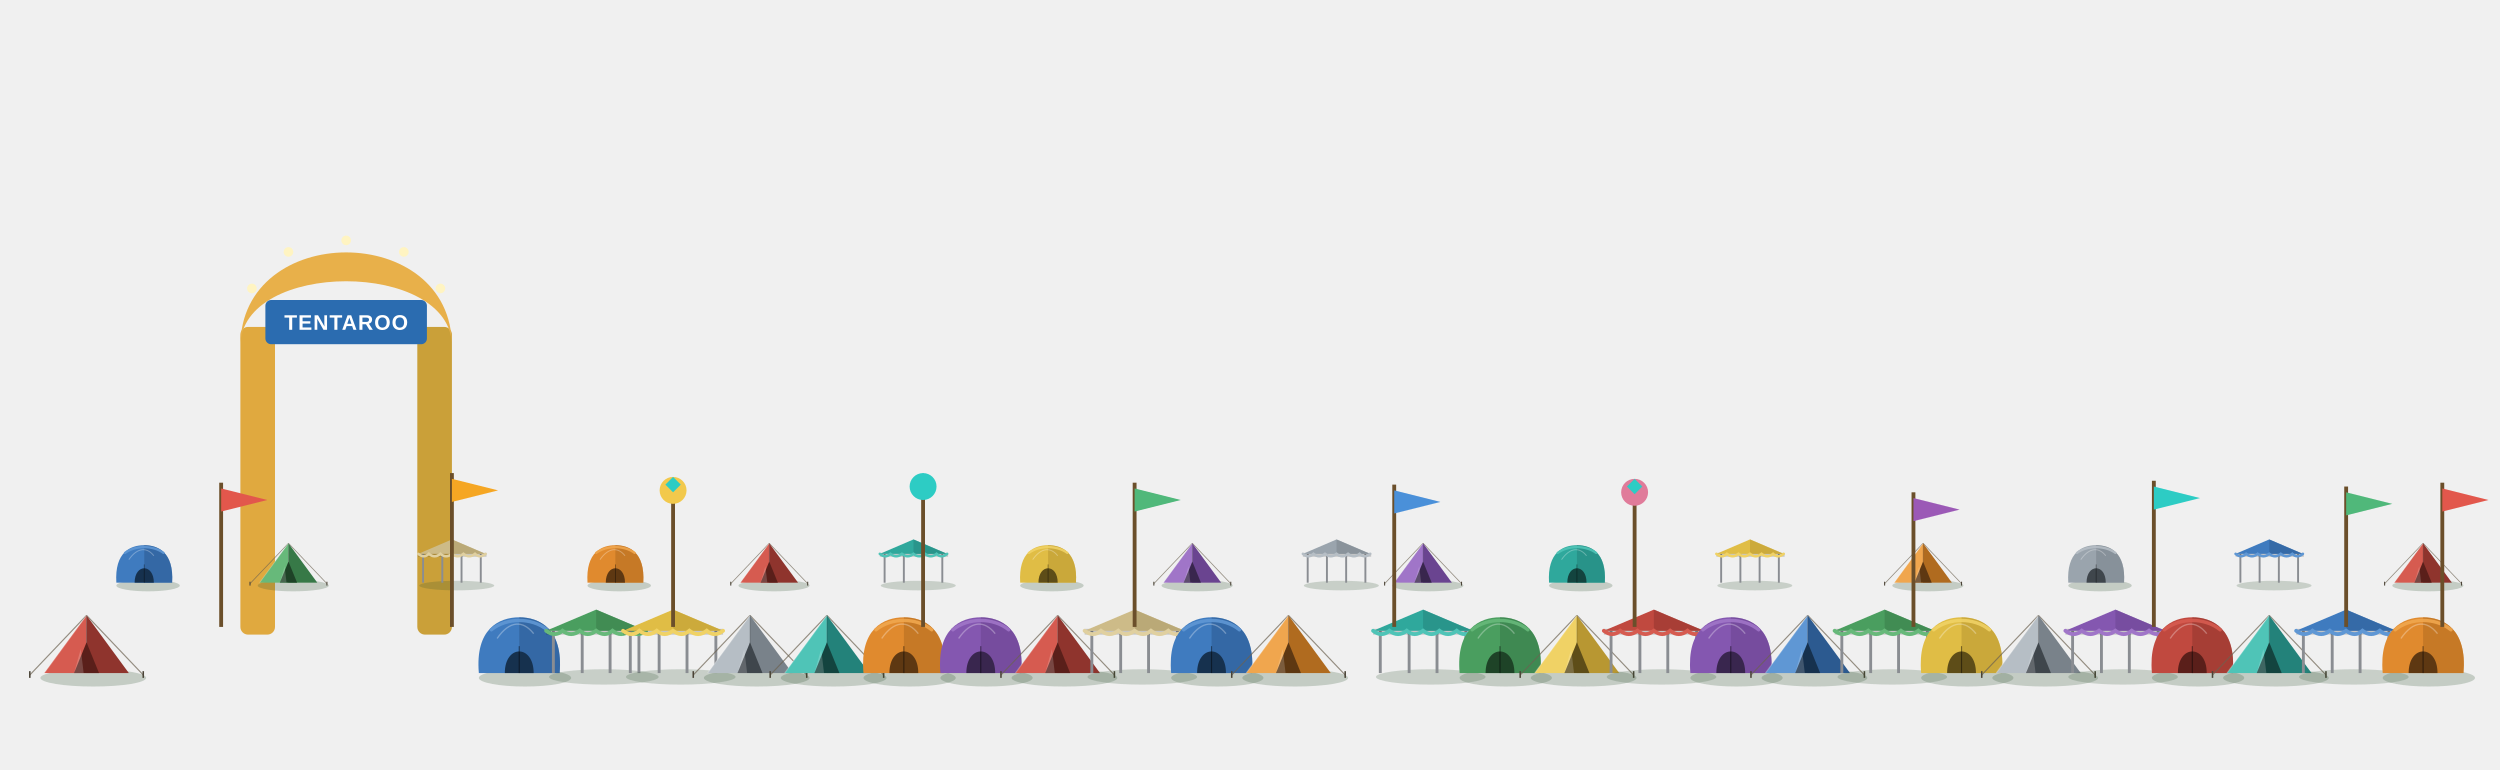
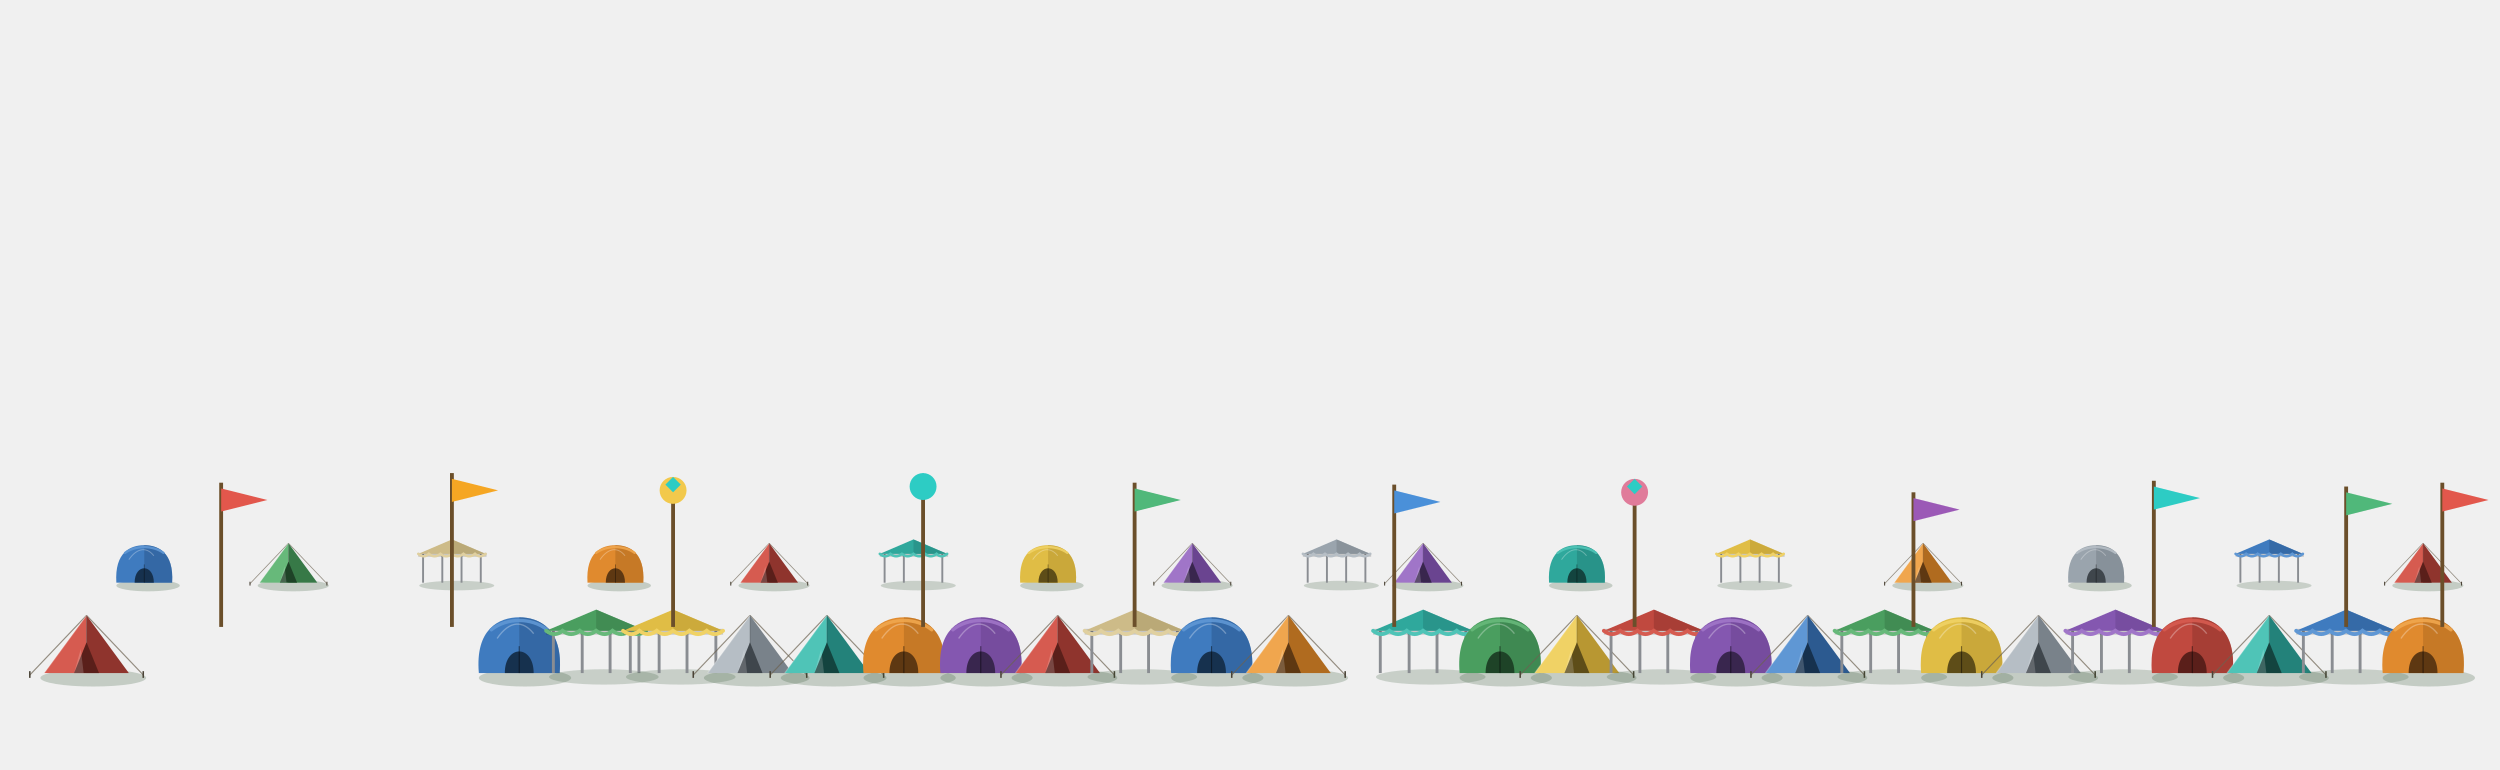
<svg xmlns="http://www.w3.org/2000/svg" viewBox="0 0 2600 800" preserveAspectRatio="xMidYMax slice">
-   <g>
-     <rect x="250" y="340" width="36" height="320" rx="8" fill="#e0a93f" />
-     <rect x="434" y="340" width="36" height="320" rx="8" fill="#caa039" />
-     <path d="M250 360 C 250 230 470 230 470 360 L470 360 C 470 270 250 270 250 360 Z" fill="#e8b04a" />
-     <rect x="276" y="312" width="168" height="46" rx="6" fill="#2b6cb0" />
-     <text x="360" y="343" font-family="Arial Black, Arial, sans-serif" font-size="22" font-weight="900" fill="#ffffff" text-anchor="middle" letter-spacing="1">TENTAROO</text>
-     <g fill="#fff4c2">
-       <circle cx="262" cy="300" r="5">
-         <animate attributeName="opacity" values="1;0.3;1" dur="2.2s" repeatCount="indefinite" />
-       </circle>
-       <circle cx="300" cy="262" r="5">
-         <animate attributeName="opacity" values="0.3;1;0.3" dur="2.6s" repeatCount="indefinite" />
-       </circle>
-       <circle cx="360" cy="250" r="5">
-         <animate attributeName="opacity" values="1;0.4;1" dur="2.0s" repeatCount="indefinite" />
-       </circle>
-       <circle cx="420" cy="262" r="5">
-         <animate attributeName="opacity" values="0.4;1;0.4" dur="2.4s" repeatCount="indefinite" />
-       </circle>
-       <circle cx="458" cy="300" r="5">
-         <animate attributeName="opacity" values="1;0.3;1" dur="2.8s" repeatCount="indefinite" />
-       </circle>
-     </g>
-   </g>
  <ellipse cx="154" cy="609" rx="33" ry="6" fill="#274d2a" opacity="0.22" />
  <path d="M121 606 C 119 574 136 567 150 567 C 164 567 181 574 179 606 Z" fill="#3f7bbf" />
  <path d="M150 567 C 164 567 181 574 179 606 L150 606 Z" fill="#2c5a90" opacity="0.55" />
  <path d="M130 575 C 141 567 159 567 170 575" fill="none" stroke="#5f97d4" stroke-width="2.4" stroke-linecap="round" opacity="0.9" />
  <path d="M134 582 C 143 569 153 569 160 578" fill="none" stroke="#ffffff" stroke-width="1.0" opacity="0.30" />
  <path d="M140 606 C 140 586 160 586 160 606 Z" fill="#16314e" />
  <line x1="150" y1="587" x2="150" y2="606" stroke="#000000" stroke-width="0.8" opacity="0.45" />
  <ellipse cx="305" cy="609" rx="37" ry="6" fill="#274d2a" opacity="0.22" />
  <line x1="300" y1="565" x2="260" y2="607" stroke="#6b6150" stroke-width="0.8" opacity="0.7" />
  <line x1="260" y1="605" x2="260" y2="609" stroke="#4a4336" stroke-width="1.1" />
  <line x1="300" y1="565" x2="340" y2="607" stroke="#6b6150" stroke-width="0.8" opacity="0.7" />
  <line x1="340" y1="605" x2="340" y2="609" stroke="#4a4336" stroke-width="1.1" />
  <path d="M270 606 L300 565 L300 606 Z" fill="#67b97a" />
  <path d="M300 565 L330 606 L300 606 Z" fill="#377947" />
  <line x1="300" y1="565" x2="300" y2="606" stroke="#000" stroke-width="0.7" opacity="0.18" />
  <path d="M291 606 L300 584 L309 606 Z" fill="#1e4327" />
  <path d="M291 606 L296 589 L298 606 Z" fill="#ffffff" opacity="0.18" />
  <line x1="270" y1="606" x2="300" y2="565" stroke="#ffffff" stroke-width="0.8" opacity="0.25" />
  <ellipse cx="475" cy="609" rx="39" ry="5" fill="#274d2a" opacity="0.20" />
  <rect x="439" y="576" width="2" height="30" fill="#8a8d92" />
  <rect x="459" y="576" width="2" height="30" fill="#8a8d92" />
  <rect x="479" y="576" width="2" height="30" fill="#8a8d92" />
  <rect x="499" y="576" width="2" height="30" fill="#8a8d92" />
  <rect x="435" y="575" width="71" height="4" fill="#000" opacity="0.18" />
  <path d="M435 576 L470 561 L505 576 Z" fill="#cdbb88" />
  <path d="M470 561 L505 576 L470 576 Z" fill="#a89766" opacity="0.5" />
  <path d="M435 576 Q 441 581 446 576 Q 452 581 458 576 Q 464 581 470 576 Q 476 581 482 576 Q 488 581 494 576 Q 499 581 505 576 " fill="none" stroke="#e0d0a0" stroke-width="2.7" stroke-linecap="round" />
  <ellipse cx="644" cy="609" rx="33" ry="6" fill="#274d2a" opacity="0.22" />
  <path d="M611 606 C 609 574 626 567 640 567 C 654 567 671 574 669 606 Z" fill="#e08a2e" />
  <path d="M640 567 C 654 567 671 574 669 606 L640 606 Z" fill="#b06b1f" opacity="0.55" />
  <path d="M620 575 C 631 567 649 567 660 575" fill="none" stroke="#f0a64e" stroke-width="2.4" stroke-linecap="round" opacity="0.9" />
  <path d="M624 582 C 633 569 643 569 650 578" fill="none" stroke="#ffffff" stroke-width="1.0" opacity="0.30" />
  <path d="M630 606 C 630 586 650 586 650 606 Z" fill="#5e3812" />
  <line x1="640" y1="587" x2="640" y2="606" stroke="#000000" stroke-width="0.8" opacity="0.45" />
  <ellipse cx="805" cy="609" rx="37" ry="6" fill="#274d2a" opacity="0.22" />
  <line x1="800" y1="565" x2="760" y2="607" stroke="#6b6150" stroke-width="0.8" opacity="0.7" />
  <line x1="760" y1="605" x2="760" y2="609" stroke="#4a4336" stroke-width="1.1" />
  <line x1="800" y1="565" x2="840" y2="607" stroke="#6b6150" stroke-width="0.8" opacity="0.7" />
  <line x1="840" y1="605" x2="840" y2="609" stroke="#4a4336" stroke-width="1.1" />
  <path d="M770 606 L800 565 L800 606 Z" fill="#d65b50" />
  <path d="M800 565 L830 606 L800 606 Z" fill="#8f342d" />
  <line x1="800" y1="565" x2="800" y2="606" stroke="#000" stroke-width="0.7" opacity="0.18" />
  <path d="M791 606 L800 584 L809 606 Z" fill="#5a1f1a" />
  <path d="M791 606 L796 589 L798 606 Z" fill="#ffffff" opacity="0.18" />
  <line x1="770" y1="606" x2="800" y2="565" stroke="#ffffff" stroke-width="0.8" opacity="0.25" />
  <ellipse cx="955" cy="609" rx="39" ry="5" fill="#274d2a" opacity="0.20" />
  <rect x="919" y="576" width="2" height="30" fill="#8a8d92" />
  <rect x="939" y="576" width="2" height="30" fill="#8a8d92" />
  <rect x="959" y="576" width="2" height="30" fill="#8a8d92" />
  <rect x="979" y="576" width="2" height="30" fill="#8a8d92" />
  <rect x="915" y="575" width="71" height="4" fill="#000" opacity="0.18" />
  <path d="M915 576 L950 561 L985 576 Z" fill="#2fa89c" />
  <path d="M950 561 L985 576 L950 576 Z" fill="#23827a" opacity="0.5" />
  <path d="M915 576 Q 921 581 926 576 Q 932 581 938 576 Q 944 581 950 576 Q 956 581 962 576 Q 968 581 974 576 Q 979 581 985 576 " fill="none" stroke="#4fc4b7" stroke-width="2.7" stroke-linecap="round" />
  <ellipse cx="1094" cy="609" rx="33" ry="6" fill="#274d2a" opacity="0.22" />
  <path d="M1061 606 C 1059 574 1076 567 1090 567 C 1104 567 1121 574 1119 606 Z" fill="#e0bd45" />
  <path d="M1090 567 C 1104 567 1121 574 1119 606 L1090 606 Z" fill="#b89732" opacity="0.55" />
  <path d="M1070 575 C 1081 567 1099 567 1110 575" fill="none" stroke="#f0d265" stroke-width="2.4" stroke-linecap="round" opacity="0.9" />
  <path d="M1074 582 C 1083 569 1093 569 1100 578" fill="none" stroke="#ffffff" stroke-width="1.0" opacity="0.30" />
  <path d="M1080 606 C 1080 586 1100 586 1100 606 Z" fill="#5e4d18" />
  <line x1="1090" y1="587" x2="1090" y2="606" stroke="#000000" stroke-width="0.8" opacity="0.45" />
  <ellipse cx="1245" cy="609" rx="37" ry="6" fill="#274d2a" opacity="0.22" />
  <line x1="1240" y1="565" x2="1200" y2="607" stroke="#6b6150" stroke-width="0.8" opacity="0.7" />
  <line x1="1200" y1="605" x2="1200" y2="609" stroke="#4a4336" stroke-width="1.1" />
  <line x1="1240" y1="565" x2="1280" y2="607" stroke="#6b6150" stroke-width="0.8" opacity="0.7" />
  <line x1="1280" y1="605" x2="1280" y2="609" stroke="#4a4336" stroke-width="1.1" />
  <path d="M1210 606 L1240 565 L1240 606 Z" fill="#a075c8" />
  <path d="M1240 565 L1270 606 L1240 606 Z" fill="#6a4490" />
  <line x1="1240" y1="565" x2="1240" y2="606" stroke="#000" stroke-width="0.7" opacity="0.18" />
  <path d="M1231 606 L1240 584 L1249 606 Z" fill="#39264e" />
  <path d="M1231 606 L1236 589 L1238 606 Z" fill="#ffffff" opacity="0.18" />
  <line x1="1210" y1="606" x2="1240" y2="565" stroke="#ffffff" stroke-width="0.8" opacity="0.25" />
  <ellipse cx="1395" cy="609" rx="39" ry="5" fill="#274d2a" opacity="0.20" />
  <rect x="1359" y="576" width="2" height="30" fill="#8a8d92" />
  <rect x="1379" y="576" width="2" height="30" fill="#8a8d92" />
  <rect x="1399" y="576" width="2" height="30" fill="#8a8d92" />
  <rect x="1419" y="576" width="2" height="30" fill="#8a8d92" />
  <rect x="1355" y="575" width="71" height="4" fill="#000" opacity="0.18" />
  <path d="M1355 576 L1390 561 L1425 576 Z" fill="#9aa4ad" />
  <path d="M1390 561 L1425 576 L1390 576 Z" fill="#79828a" opacity="0.5" />
  <path d="M1355 576 Q 1361 581 1366 576 Q 1372 581 1378 576 Q 1384 581 1390 576 Q 1396 581 1402 576 Q 1408 581 1414 576 Q 1419 581 1425 576 " fill="none" stroke="#b6bec5" stroke-width="2.7" stroke-linecap="round" />
  <ellipse cx="1485" cy="609" rx="37" ry="6" fill="#274d2a" opacity="0.22" />
  <line x1="1480" y1="565" x2="1440" y2="607" stroke="#6b6150" stroke-width="0.8" opacity="0.7" />
  <line x1="1440" y1="605" x2="1440" y2="609" stroke="#4a4336" stroke-width="1.1" />
  <line x1="1480" y1="565" x2="1520" y2="607" stroke="#6b6150" stroke-width="0.8" opacity="0.7" />
  <line x1="1520" y1="605" x2="1520" y2="609" stroke="#4a4336" stroke-width="1.1" />
  <path d="M1450 606 L1480 565 L1480 606 Z" fill="#a075c8" />
  <path d="M1480 565 L1510 606 L1480 606 Z" fill="#6a4490" />
  <line x1="1480" y1="565" x2="1480" y2="606" stroke="#000" stroke-width="0.7" opacity="0.18" />
  <path d="M1471 606 L1480 584 L1489 606 Z" fill="#39264e" />
  <path d="M1471 606 L1476 589 L1478 606 Z" fill="#ffffff" opacity="0.18" />
  <line x1="1450" y1="606" x2="1480" y2="565" stroke="#ffffff" stroke-width="0.8" opacity="0.25" />
  <ellipse cx="1644" cy="609" rx="33" ry="6" fill="#274d2a" opacity="0.22" />
  <path d="M1611 606 C 1609 574 1626 567 1640 567 C 1654 567 1671 574 1669 606 Z" fill="#2fa89c" />
  <path d="M1640 567 C 1654 567 1671 574 1669 606 L1640 606 Z" fill="#23827a" opacity="0.55" />
  <path d="M1620 575 C 1631 567 1649 567 1660 575" fill="none" stroke="#4fc4b7" stroke-width="2.4" stroke-linecap="round" opacity="0.9" />
  <path d="M1624 582 C 1633 569 1643 569 1650 578" fill="none" stroke="#ffffff" stroke-width="1.0" opacity="0.30" />
  <path d="M1630 606 C 1630 586 1650 586 1650 606 Z" fill="#13443f" />
  <line x1="1640" y1="587" x2="1640" y2="606" stroke="#000000" stroke-width="0.8" opacity="0.45" />
  <ellipse cx="1825" cy="609" rx="39" ry="5" fill="#274d2a" opacity="0.20" />
  <rect x="1789" y="576" width="2" height="30" fill="#8a8d92" />
  <rect x="1809" y="576" width="2" height="30" fill="#8a8d92" />
  <rect x="1829" y="576" width="2" height="30" fill="#8a8d92" />
  <rect x="1849" y="576" width="2" height="30" fill="#8a8d92" />
  <rect x="1785" y="575" width="71" height="4" fill="#000" opacity="0.18" />
  <path d="M1785 576 L1820 561 L1855 576 Z" fill="#e0bd45" />
  <path d="M1820 561 L1855 576 L1820 576 Z" fill="#b89732" opacity="0.5" />
  <path d="M1785 576 Q 1791 581 1796 576 Q 1802 581 1808 576 Q 1814 581 1820 576 Q 1826 581 1832 576 Q 1838 581 1844 576 Q 1849 581 1855 576 " fill="none" stroke="#f0d265" stroke-width="2.7" stroke-linecap="round" />
  <ellipse cx="2005" cy="609" rx="37" ry="6" fill="#274d2a" opacity="0.22" />
  <line x1="2000" y1="565" x2="1960" y2="607" stroke="#6b6150" stroke-width="0.8" opacity="0.7" />
  <line x1="1960" y1="605" x2="1960" y2="609" stroke="#4a4336" stroke-width="1.1" />
  <line x1="2000" y1="565" x2="2040" y2="607" stroke="#6b6150" stroke-width="0.8" opacity="0.7" />
  <line x1="2040" y1="605" x2="2040" y2="609" stroke="#4a4336" stroke-width="1.1" />
  <path d="M1970 606 L2000 565 L2000 606 Z" fill="#f0a64e" />
  <path d="M2000 565 L2030 606 L2000 606 Z" fill="#b06b1f" />
  <line x1="2000" y1="565" x2="2000" y2="606" stroke="#000" stroke-width="0.7" opacity="0.18" />
  <path d="M1991 606 L2000 584 L2009 606 Z" fill="#5e3812" />
  <path d="M1991 606 L1996 589 L1998 606 Z" fill="#ffffff" opacity="0.18" />
  <line x1="1970" y1="606" x2="2000" y2="565" stroke="#ffffff" stroke-width="0.8" opacity="0.25" />
  <ellipse cx="2184" cy="609" rx="33" ry="6" fill="#274d2a" opacity="0.22" />
  <path d="M2151 606 C 2149 574 2166 567 2180 567 C 2194 567 2211 574 2209 606 Z" fill="#9aa4ad" />
  <path d="M2180 567 C 2194 567 2211 574 2209 606 L2180 606 Z" fill="#79828a" opacity="0.55" />
  <path d="M2160 575 C 2171 567 2189 567 2200 575" fill="none" stroke="#b6bec5" stroke-width="2.4" stroke-linecap="round" opacity="0.9" />
  <path d="M2164 582 C 2173 569 2183 569 2190 578" fill="none" stroke="#ffffff" stroke-width="1.0" opacity="0.30" />
  <path d="M2170 606 C 2170 586 2190 586 2190 606 Z" fill="#3f464c" />
  <line x1="2180" y1="587" x2="2180" y2="606" stroke="#000000" stroke-width="0.8" opacity="0.45" />
  <ellipse cx="2365" cy="609" rx="39" ry="5" fill="#274d2a" opacity="0.20" />
  <rect x="2329" y="576" width="2" height="30" fill="#8a8d92" />
  <rect x="2349" y="576" width="2" height="30" fill="#8a8d92" />
  <rect x="2369" y="576" width="2" height="30" fill="#8a8d92" />
  <rect x="2389" y="576" width="2" height="30" fill="#8a8d92" />
  <rect x="2325" y="575" width="71" height="4" fill="#000" opacity="0.18" />
  <path d="M2325 576 L2360 561 L2395 576 Z" fill="#3f7bbf" />
  <path d="M2360 561 L2395 576 L2360 576 Z" fill="#2c5a90" opacity="0.5" />
  <path d="M2325 576 Q 2331 581 2336 576 Q 2342 581 2348 576 Q 2354 581 2360 576 Q 2366 581 2372 576 Q 2378 581 2384 576 Q 2389 581 2395 576 " fill="none" stroke="#5f97d4" stroke-width="2.7" stroke-linecap="round" />
  <ellipse cx="2525" cy="609" rx="37" ry="6" fill="#274d2a" opacity="0.22" />
  <line x1="2520" y1="565" x2="2480" y2="607" stroke="#6b6150" stroke-width="0.8" opacity="0.7" />
  <line x1="2480" y1="605" x2="2480" y2="609" stroke="#4a4336" stroke-width="1.1" />
  <line x1="2520" y1="565" x2="2560" y2="607" stroke="#6b6150" stroke-width="0.8" opacity="0.7" />
  <line x1="2560" y1="605" x2="2560" y2="609" stroke="#4a4336" stroke-width="1.1" />
  <path d="M2490 606 L2520 565 L2520 606 Z" fill="#d65b50" />
  <path d="M2520 565 L2550 606 L2520 606 Z" fill="#8f342d" />
  <line x1="2520" y1="565" x2="2520" y2="606" stroke="#000" stroke-width="0.7" opacity="0.18" />
  <path d="M2511 606 L2520 584 L2529 606 Z" fill="#5a1f1a" />
  <path d="M2511 606 L2516 589 L2518 606 Z" fill="#ffffff" opacity="0.18" />
  <line x1="2490" y1="606" x2="2520" y2="565" stroke="#ffffff" stroke-width="0.8" opacity="0.25" />
  <ellipse cx="97" cy="705" rx="55" ry="9" fill="#274d2a" opacity="0.22" />
  <line x1="90" y1="640" x2="31" y2="702" stroke="#6b6150" stroke-width="1.2" opacity="0.7" />
  <line x1="31" y1="698" x2="31" y2="705" stroke="#4a4336" stroke-width="1.6" />
  <line x1="90" y1="640" x2="149" y2="702" stroke="#6b6150" stroke-width="1.2" opacity="0.7" />
  <line x1="149" y1="698" x2="149" y2="705" stroke="#4a4336" stroke-width="1.6" />
  <path d="M46 700 L90 640 L90 700 Z" fill="#d65b50" />
  <path d="M90 640 L134 700 L90 700 Z" fill="#8f342d" />
  <line x1="90" y1="640" x2="90" y2="700" stroke="#000" stroke-width="1.0" opacity="0.18" />
  <path d="M77 700 L90 668 L103 700 Z" fill="#5a1f1a" />
  <path d="M77 700 L84 675 L87 700 Z" fill="#ffffff" opacity="0.18" />
  <line x1="46" y1="700" x2="90" y2="640" stroke="#ffffff" stroke-width="1.2" opacity="0.25" />
  <ellipse cx="546" cy="705" rx="48" ry="9" fill="#274d2a" opacity="0.22" />
  <path d="M498 700 C 494 654 519 642 540 642 C 561 642 586 654 582 700 Z" fill="#3f7bbf" />
  <path d="M540 642 C 561 642 586 654 582 700 L540 700 Z" fill="#2c5a90" opacity="0.55" />
  <path d="M511 655 C 527 642 553 642 569 655" fill="none" stroke="#5f97d4" stroke-width="3.5" stroke-linecap="round" opacity="0.9" />
  <path d="M517 664 C 530 645 544 645 555 659" fill="none" stroke="#ffffff" stroke-width="1.4" opacity="0.30" />
  <path d="M525 700 C 525 670 555 670 555 700 Z" fill="#16314e" />
  <line x1="540" y1="672" x2="540" y2="700" stroke="#000000" stroke-width="1.2" opacity="0.45" />
  <ellipse cx="628" cy="704" rx="57" ry="8" fill="#274d2a" opacity="0.20" />
  <rect x="574" y="656" width="3" height="44" fill="#8a8d92" />
  <rect x="604" y="656" width="3" height="44" fill="#8a8d92" />
  <rect x="633" y="656" width="3" height="44" fill="#8a8d92" />
  <rect x="663" y="656" width="3" height="44" fill="#8a8d92" />
  <rect x="568" y="654" width="104" height="6" fill="#000" opacity="0.18" />
  <path d="M568 656 L620 634 L672 656 Z" fill="#4a9e5f" />
  <path d="M620 634 L672 656 L620 656 Z" fill="#377947" opacity="0.5" />
  <path d="M568 656 Q 577 663 585 656 Q 594 663 603 656 Q 611 663 620 656 Q 629 663 637 656 Q 646 663 655 656 Q 663 663 672 656 " fill="none" stroke="#67b97a" stroke-width="4.0" stroke-linecap="round" />
  <ellipse cx="708" cy="704" rx="57" ry="8" fill="#274d2a" opacity="0.20" />
  <rect x="654" y="656" width="3" height="44" fill="#8a8d92" />
  <rect x="684" y="656" width="3" height="44" fill="#8a8d92" />
  <rect x="713" y="656" width="3" height="44" fill="#8a8d92" />
  <rect x="743" y="656" width="3" height="44" fill="#8a8d92" />
  <rect x="648" y="654" width="104" height="6" fill="#000" opacity="0.18" />
  <path d="M648 656 L700 634 L752 656 Z" fill="#e0bd45" />
  <path d="M700 634 L752 656 L700 656 Z" fill="#b89732" opacity="0.5" />
  <path d="M648 656 Q 657 663 665 656 Q 674 663 683 656 Q 691 663 700 656 Q 709 663 717 656 Q 726 663 735 656 Q 743 663 752 656 " fill="none" stroke="#f0d265" stroke-width="4.0" stroke-linecap="round" />
  <ellipse cx="787" cy="705" rx="55" ry="9" fill="#274d2a" opacity="0.22" />
  <line x1="780" y1="640" x2="721" y2="702" stroke="#6b6150" stroke-width="1.2" opacity="0.7" />
  <line x1="721" y1="698" x2="721" y2="705" stroke="#4a4336" stroke-width="1.6" />
  <line x1="780" y1="640" x2="839" y2="702" stroke="#6b6150" stroke-width="1.2" opacity="0.7" />
  <line x1="839" y1="698" x2="839" y2="705" stroke="#4a4336" stroke-width="1.6" />
  <path d="M736 700 L780 640 L780 700 Z" fill="#b6bec5" />
  <path d="M780 640 L824 700 L780 700 Z" fill="#79828a" />
  <line x1="780" y1="640" x2="780" y2="700" stroke="#000" stroke-width="1.0" opacity="0.18" />
  <path d="M767 700 L780 668 L793 700 Z" fill="#3f464c" />
  <path d="M767 700 L774 675 L777 700 Z" fill="#ffffff" opacity="0.18" />
  <line x1="736" y1="700" x2="780" y2="640" stroke="#ffffff" stroke-width="1.2" opacity="0.25" />
  <ellipse cx="867" cy="705" rx="55" ry="9" fill="#274d2a" opacity="0.22" />
  <line x1="860" y1="640" x2="801" y2="702" stroke="#6b6150" stroke-width="1.2" opacity="0.7" />
  <line x1="801" y1="698" x2="801" y2="705" stroke="#4a4336" stroke-width="1.6" />
  <line x1="860" y1="640" x2="919" y2="702" stroke="#6b6150" stroke-width="1.2" opacity="0.7" />
  <line x1="919" y1="698" x2="919" y2="705" stroke="#4a4336" stroke-width="1.6" />
  <path d="M816 700 L860 640 L860 700 Z" fill="#4fc4b7" />
  <path d="M860 640 L904 700 L860 700 Z" fill="#23827a" />
  <line x1="860" y1="640" x2="860" y2="700" stroke="#000" stroke-width="1.0" opacity="0.18" />
  <path d="M847 700 L860 668 L873 700 Z" fill="#13443f" />
  <path d="M847 700 L854 675 L857 700 Z" fill="#ffffff" opacity="0.18" />
  <line x1="816" y1="700" x2="860" y2="640" stroke="#ffffff" stroke-width="1.2" opacity="0.25" />
  <ellipse cx="946" cy="705" rx="48" ry="9" fill="#274d2a" opacity="0.22" />
  <path d="M898 700 C 894 654 919 642 940 642 C 961 642 986 654 982 700 Z" fill="#e08a2e" />
  <path d="M940 642 C 961 642 986 654 982 700 L940 700 Z" fill="#b06b1f" opacity="0.55" />
  <path d="M911 655 C 927 642 953 642 969 655" fill="none" stroke="#f0a64e" stroke-width="3.5" stroke-linecap="round" opacity="0.9" />
  <path d="M917 664 C 930 645 944 645 955 659" fill="none" stroke="#ffffff" stroke-width="1.4" opacity="0.30" />
  <path d="M925 700 C 925 670 955 670 955 700 Z" fill="#5e3812" />
  <line x1="940" y1="672" x2="940" y2="700" stroke="#000000" stroke-width="1.2" opacity="0.45" />
  <ellipse cx="1026" cy="705" rx="48" ry="9" fill="#274d2a" opacity="0.22" />
  <path d="M978 700 C 974 654 999 642 1020 642 C 1041 642 1066 654 1062 700 Z" fill="#8457b0" />
  <path d="M1020 642 C 1041 642 1066 654 1062 700 L1020 700 Z" fill="#6a4490" opacity="0.55" />
  <path d="M991 655 C 1007 642 1033 642 1049 655" fill="none" stroke="#a075c8" stroke-width="3.5" stroke-linecap="round" opacity="0.9" />
  <path d="M997 664 C 1010 645 1024 645 1035 659" fill="none" stroke="#ffffff" stroke-width="1.4" opacity="0.30" />
  <path d="M1005 700 C 1005 670 1035 670 1035 700 Z" fill="#39264e" />
  <line x1="1020" y1="672" x2="1020" y2="700" stroke="#000000" stroke-width="1.2" opacity="0.45" />
  <ellipse cx="1107" cy="705" rx="55" ry="9" fill="#274d2a" opacity="0.22" />
  <line x1="1100" y1="640" x2="1041" y2="702" stroke="#6b6150" stroke-width="1.2" opacity="0.7" />
  <line x1="1041" y1="698" x2="1041" y2="705" stroke="#4a4336" stroke-width="1.6" />
  <line x1="1100" y1="640" x2="1159" y2="702" stroke="#6b6150" stroke-width="1.2" opacity="0.7" />
  <line x1="1159" y1="698" x2="1159" y2="705" stroke="#4a4336" stroke-width="1.6" />
  <path d="M1056 700 L1100 640 L1100 700 Z" fill="#d65b50" />
  <path d="M1100 640 L1144 700 L1100 700 Z" fill="#8f342d" />
  <line x1="1100" y1="640" x2="1100" y2="700" stroke="#000" stroke-width="1.0" opacity="0.18" />
  <path d="M1087 700 L1100 668 L1113 700 Z" fill="#5a1f1a" />
  <path d="M1087 700 L1094 675 L1097 700 Z" fill="#ffffff" opacity="0.18" />
  <line x1="1056" y1="700" x2="1100" y2="640" stroke="#ffffff" stroke-width="1.2" opacity="0.25" />
  <ellipse cx="1188" cy="704" rx="57" ry="8" fill="#274d2a" opacity="0.20" />
  <rect x="1134" y="656" width="3" height="44" fill="#8a8d92" />
  <rect x="1164" y="656" width="3" height="44" fill="#8a8d92" />
  <rect x="1193" y="656" width="3" height="44" fill="#8a8d92" />
  <rect x="1223" y="656" width="3" height="44" fill="#8a8d92" />
  <rect x="1128" y="654" width="104" height="6" fill="#000" opacity="0.18" />
  <path d="M1128 656 L1180 634 L1232 656 Z" fill="#cdbb88" />
  <path d="M1180 634 L1232 656 L1180 656 Z" fill="#a89766" opacity="0.5" />
  <path d="M1128 656 Q 1137 663 1145 656 Q 1154 663 1163 656 Q 1171 663 1180 656 Q 1189 663 1197 656 Q 1206 663 1215 656 Q 1223 663 1232 656 " fill="none" stroke="#e0d0a0" stroke-width="4.0" stroke-linecap="round" />
  <ellipse cx="1266" cy="705" rx="48" ry="9" fill="#274d2a" opacity="0.22" />
  <path d="M1218 700 C 1214 654 1239 642 1260 642 C 1281 642 1306 654 1302 700 Z" fill="#3f7bbf" />
  <path d="M1260 642 C 1281 642 1306 654 1302 700 L1260 700 Z" fill="#2c5a90" opacity="0.55" />
  <path d="M1231 655 C 1247 642 1273 642 1289 655" fill="none" stroke="#5f97d4" stroke-width="3.5" stroke-linecap="round" opacity="0.9" />
  <path d="M1237 664 C 1250 645 1264 645 1275 659" fill="none" stroke="#ffffff" stroke-width="1.4" opacity="0.30" />
  <path d="M1245 700 C 1245 670 1275 670 1275 700 Z" fill="#16314e" />
  <line x1="1260" y1="672" x2="1260" y2="700" stroke="#000000" stroke-width="1.2" opacity="0.45" />
  <ellipse cx="1347" cy="705" rx="55" ry="9" fill="#274d2a" opacity="0.22" />
  <line x1="1340" y1="640" x2="1281" y2="702" stroke="#6b6150" stroke-width="1.2" opacity="0.7" />
  <line x1="1281" y1="698" x2="1281" y2="705" stroke="#4a4336" stroke-width="1.6" />
  <line x1="1340" y1="640" x2="1399" y2="702" stroke="#6b6150" stroke-width="1.2" opacity="0.7" />
  <line x1="1399" y1="698" x2="1399" y2="705" stroke="#4a4336" stroke-width="1.6" />
  <path d="M1296 700 L1340 640 L1340 700 Z" fill="#f0a64e" />
  <path d="M1340 640 L1384 700 L1340 700 Z" fill="#b06b1f" />
  <line x1="1340" y1="640" x2="1340" y2="700" stroke="#000" stroke-width="1.0" opacity="0.18" />
  <path d="M1327 700 L1340 668 L1353 700 Z" fill="#5e3812" />
  <path d="M1327 700 L1334 675 L1337 700 Z" fill="#ffffff" opacity="0.18" />
  <line x1="1296" y1="700" x2="1340" y2="640" stroke="#ffffff" stroke-width="1.2" opacity="0.25" />
  <ellipse cx="1488" cy="704" rx="57" ry="8" fill="#274d2a" opacity="0.20" />
  <rect x="1434" y="656" width="3" height="44" fill="#8a8d92" />
  <rect x="1464" y="656" width="3" height="44" fill="#8a8d92" />
  <rect x="1493" y="656" width="3" height="44" fill="#8a8d92" />
  <rect x="1523" y="656" width="3" height="44" fill="#8a8d92" />
  <rect x="1428" y="654" width="104" height="6" fill="#000" opacity="0.18" />
  <path d="M1428 656 L1480 634 L1532 656 Z" fill="#2fa89c" />
  <path d="M1480 634 L1532 656 L1480 656 Z" fill="#23827a" opacity="0.5" />
  <path d="M1428 656 Q 1437 663 1445 656 Q 1454 663 1463 656 Q 1471 663 1480 656 Q 1489 663 1497 656 Q 1506 663 1515 656 Q 1523 663 1532 656 " fill="none" stroke="#4fc4b7" stroke-width="4.0" stroke-linecap="round" />
  <ellipse cx="1566" cy="705" rx="48" ry="9" fill="#274d2a" opacity="0.22" />
  <path d="M1518 700 C 1514 654 1539 642 1560 642 C 1581 642 1606 654 1602 700 Z" fill="#4a9e5f" />
  <path d="M1560 642 C 1581 642 1606 654 1602 700 L1560 700 Z" fill="#377947" opacity="0.55" />
  <path d="M1531 655 C 1547 642 1573 642 1589 655" fill="none" stroke="#67b97a" stroke-width="3.5" stroke-linecap="round" opacity="0.9" />
  <path d="M1537 664 C 1550 645 1564 645 1575 659" fill="none" stroke="#ffffff" stroke-width="1.4" opacity="0.30" />
  <path d="M1545 700 C 1545 670 1575 670 1575 700 Z" fill="#1e4327" />
  <line x1="1560" y1="672" x2="1560" y2="700" stroke="#000000" stroke-width="1.2" opacity="0.45" />
  <ellipse cx="1647" cy="705" rx="55" ry="9" fill="#274d2a" opacity="0.22" />
  <line x1="1640" y1="640" x2="1581" y2="702" stroke="#6b6150" stroke-width="1.2" opacity="0.7" />
  <line x1="1581" y1="698" x2="1581" y2="705" stroke="#4a4336" stroke-width="1.6" />
  <line x1="1640" y1="640" x2="1699" y2="702" stroke="#6b6150" stroke-width="1.2" opacity="0.7" />
  <line x1="1699" y1="698" x2="1699" y2="705" stroke="#4a4336" stroke-width="1.6" />
  <path d="M1596 700 L1640 640 L1640 700 Z" fill="#f0d265" />
  <path d="M1640 640 L1684 700 L1640 700 Z" fill="#b89732" />
  <line x1="1640" y1="640" x2="1640" y2="700" stroke="#000" stroke-width="1.0" opacity="0.18" />
  <path d="M1627 700 L1640 668 L1653 700 Z" fill="#5e4d18" />
  <path d="M1627 700 L1634 675 L1637 700 Z" fill="#ffffff" opacity="0.18" />
  <line x1="1596" y1="700" x2="1640" y2="640" stroke="#ffffff" stroke-width="1.2" opacity="0.25" />
  <ellipse cx="1728" cy="704" rx="57" ry="8" fill="#274d2a" opacity="0.20" />
  <rect x="1674" y="656" width="3" height="44" fill="#8a8d92" />
  <rect x="1704" y="656" width="3" height="44" fill="#8a8d92" />
  <rect x="1733" y="656" width="3" height="44" fill="#8a8d92" />
  <rect x="1763" y="656" width="3" height="44" fill="#8a8d92" />
  <rect x="1668" y="654" width="104" height="6" fill="#000" opacity="0.18" />
  <path d="M1668 656 L1720 634 L1772 656 Z" fill="#c0493f" />
  <path d="M1720 634 L1772 656 L1720 656 Z" fill="#8f342d" opacity="0.5" />
  <path d="M1668 656 Q 1677 663 1685 656 Q 1694 663 1703 656 Q 1711 663 1720 656 Q 1729 663 1737 656 Q 1746 663 1755 656 Q 1763 663 1772 656 " fill="none" stroke="#d65b50" stroke-width="4.0" stroke-linecap="round" />
  <ellipse cx="1806" cy="705" rx="48" ry="9" fill="#274d2a" opacity="0.22" />
  <path d="M1758 700 C 1754 654 1779 642 1800 642 C 1821 642 1846 654 1842 700 Z" fill="#8457b0" />
  <path d="M1800 642 C 1821 642 1846 654 1842 700 L1800 700 Z" fill="#6a4490" opacity="0.55" />
  <path d="M1771 655 C 1787 642 1813 642 1829 655" fill="none" stroke="#a075c8" stroke-width="3.5" stroke-linecap="round" opacity="0.9" />
  <path d="M1777 664 C 1790 645 1804 645 1815 659" fill="none" stroke="#ffffff" stroke-width="1.4" opacity="0.30" />
  <path d="M1785 700 C 1785 670 1815 670 1815 700 Z" fill="#39264e" />
  <line x1="1800" y1="672" x2="1800" y2="700" stroke="#000000" stroke-width="1.2" opacity="0.45" />
  <ellipse cx="1887" cy="705" rx="55" ry="9" fill="#274d2a" opacity="0.22" />
  <line x1="1880" y1="640" x2="1821" y2="702" stroke="#6b6150" stroke-width="1.2" opacity="0.7" />
  <line x1="1821" y1="698" x2="1821" y2="705" stroke="#4a4336" stroke-width="1.6" />
  <line x1="1880" y1="640" x2="1939" y2="702" stroke="#6b6150" stroke-width="1.2" opacity="0.7" />
  <line x1="1939" y1="698" x2="1939" y2="705" stroke="#4a4336" stroke-width="1.6" />
  <path d="M1836 700 L1880 640 L1880 700 Z" fill="#5f97d4" />
  <path d="M1880 640 L1924 700 L1880 700 Z" fill="#2c5a90" />
  <line x1="1880" y1="640" x2="1880" y2="700" stroke="#000" stroke-width="1.0" opacity="0.18" />
  <path d="M1867 700 L1880 668 L1893 700 Z" fill="#16314e" />
  <path d="M1867 700 L1874 675 L1877 700 Z" fill="#ffffff" opacity="0.18" />
  <line x1="1836" y1="700" x2="1880" y2="640" stroke="#ffffff" stroke-width="1.2" opacity="0.25" />
  <ellipse cx="1968" cy="704" rx="57" ry="8" fill="#274d2a" opacity="0.20" />
  <rect x="1914" y="656" width="3" height="44" fill="#8a8d92" />
  <rect x="1944" y="656" width="3" height="44" fill="#8a8d92" />
  <rect x="1973" y="656" width="3" height="44" fill="#8a8d92" />
  <rect x="2003" y="656" width="3" height="44" fill="#8a8d92" />
  <rect x="1908" y="654" width="104" height="6" fill="#000" opacity="0.18" />
  <path d="M1908 656 L1960 634 L2012 656 Z" fill="#4a9e5f" />
  <path d="M1960 634 L2012 656 L1960 656 Z" fill="#377947" opacity="0.5" />
  <path d="M1908 656 Q 1917 663 1925 656 Q 1934 663 1943 656 Q 1951 663 1960 656 Q 1969 663 1977 656 Q 1986 663 1995 656 Q 2003 663 2012 656 " fill="none" stroke="#67b97a" stroke-width="4.0" stroke-linecap="round" />
  <ellipse cx="2046" cy="705" rx="48" ry="9" fill="#274d2a" opacity="0.22" />
  <path d="M1998 700 C 1994 654 2019 642 2040 642 C 2061 642 2086 654 2082 700 Z" fill="#e0bd45" />
  <path d="M2040 642 C 2061 642 2086 654 2082 700 L2040 700 Z" fill="#b89732" opacity="0.55" />
  <path d="M2011 655 C 2027 642 2053 642 2069 655" fill="none" stroke="#f0d265" stroke-width="3.5" stroke-linecap="round" opacity="0.9" />
  <path d="M2017 664 C 2030 645 2044 645 2055 659" fill="none" stroke="#ffffff" stroke-width="1.4" opacity="0.30" />
  <path d="M2025 700 C 2025 670 2055 670 2055 700 Z" fill="#5e4d18" />
  <line x1="2040" y1="672" x2="2040" y2="700" stroke="#000000" stroke-width="1.2" opacity="0.45" />
  <ellipse cx="2127" cy="705" rx="55" ry="9" fill="#274d2a" opacity="0.22" />
  <line x1="2120" y1="640" x2="2061" y2="702" stroke="#6b6150" stroke-width="1.2" opacity="0.7" />
  <line x1="2061" y1="698" x2="2061" y2="705" stroke="#4a4336" stroke-width="1.6" />
  <line x1="2120" y1="640" x2="2179" y2="702" stroke="#6b6150" stroke-width="1.2" opacity="0.7" />
  <line x1="2179" y1="698" x2="2179" y2="705" stroke="#4a4336" stroke-width="1.6" />
  <path d="M2076 700 L2120 640 L2120 700 Z" fill="#b6bec5" />
  <path d="M2120 640 L2164 700 L2120 700 Z" fill="#79828a" />
  <line x1="2120" y1="640" x2="2120" y2="700" stroke="#000" stroke-width="1.0" opacity="0.18" />
  <path d="M2107 700 L2120 668 L2133 700 Z" fill="#3f464c" />
  <path d="M2107 700 L2114 675 L2117 700 Z" fill="#ffffff" opacity="0.18" />
  <line x1="2076" y1="700" x2="2120" y2="640" stroke="#ffffff" stroke-width="1.2" opacity="0.25" />
  <ellipse cx="2208" cy="704" rx="57" ry="8" fill="#274d2a" opacity="0.20" />
  <rect x="2154" y="656" width="3" height="44" fill="#8a8d92" />
  <rect x="2184" y="656" width="3" height="44" fill="#8a8d92" />
  <rect x="2213" y="656" width="3" height="44" fill="#8a8d92" />
  <rect x="2243" y="656" width="3" height="44" fill="#8a8d92" />
  <rect x="2148" y="654" width="104" height="6" fill="#000" opacity="0.18" />
  <path d="M2148 656 L2200 634 L2252 656 Z" fill="#8457b0" />
  <path d="M2200 634 L2252 656 L2200 656 Z" fill="#6a4490" opacity="0.5" />
  <path d="M2148 656 Q 2157 663 2165 656 Q 2174 663 2183 656 Q 2191 663 2200 656 Q 2209 663 2217 656 Q 2226 663 2235 656 Q 2243 663 2252 656 " fill="none" stroke="#a075c8" stroke-width="4.0" stroke-linecap="round" />
  <ellipse cx="2286" cy="705" rx="48" ry="9" fill="#274d2a" opacity="0.22" />
  <path d="M2238 700 C 2234 654 2259 642 2280 642 C 2301 642 2326 654 2322 700 Z" fill="#c0493f" />
  <path d="M2280 642 C 2301 642 2326 654 2322 700 L2280 700 Z" fill="#8f342d" opacity="0.55" />
  <path d="M2251 655 C 2267 642 2293 642 2309 655" fill="none" stroke="#d65b50" stroke-width="3.5" stroke-linecap="round" opacity="0.9" />
  <path d="M2257 664 C 2270 645 2284 645 2295 659" fill="none" stroke="#ffffff" stroke-width="1.4" opacity="0.30" />
  <path d="M2265 700 C 2265 670 2295 670 2295 700 Z" fill="#5a1f1a" />
  <line x1="2280" y1="672" x2="2280" y2="700" stroke="#000000" stroke-width="1.2" opacity="0.45" />
  <ellipse cx="2367" cy="705" rx="55" ry="9" fill="#274d2a" opacity="0.22" />
  <line x1="2360" y1="640" x2="2301" y2="702" stroke="#6b6150" stroke-width="1.2" opacity="0.7" />
  <line x1="2301" y1="698" x2="2301" y2="705" stroke="#4a4336" stroke-width="1.6" />
  <line x1="2360" y1="640" x2="2419" y2="702" stroke="#6b6150" stroke-width="1.2" opacity="0.7" />
  <line x1="2419" y1="698" x2="2419" y2="705" stroke="#4a4336" stroke-width="1.6" />
  <path d="M2316 700 L2360 640 L2360 700 Z" fill="#4fc4b7" />
  <path d="M2360 640 L2404 700 L2360 700 Z" fill="#23827a" />
  <line x1="2360" y1="640" x2="2360" y2="700" stroke="#000" stroke-width="1.0" opacity="0.18" />
  <path d="M2347 700 L2360 668 L2373 700 Z" fill="#13443f" />
  <path d="M2347 700 L2354 675 L2357 700 Z" fill="#ffffff" opacity="0.18" />
  <line x1="2316" y1="700" x2="2360" y2="640" stroke="#ffffff" stroke-width="1.2" opacity="0.25" />
  <ellipse cx="2448" cy="704" rx="57" ry="8" fill="#274d2a" opacity="0.20" />
  <rect x="2394" y="656" width="3" height="44" fill="#8a8d92" />
  <rect x="2424" y="656" width="3" height="44" fill="#8a8d92" />
  <rect x="2453" y="656" width="3" height="44" fill="#8a8d92" />
  <rect x="2483" y="656" width="3" height="44" fill="#8a8d92" />
  <rect x="2388" y="654" width="104" height="6" fill="#000" opacity="0.18" />
  <path d="M2388 656 L2440 634 L2492 656 Z" fill="#3f7bbf" />
  <path d="M2440 634 L2492 656 L2440 656 Z" fill="#2c5a90" opacity="0.5" />
  <path d="M2388 656 Q 2397 663 2405 656 Q 2414 663 2423 656 Q 2431 663 2440 656 Q 2449 663 2457 656 Q 2466 663 2475 656 Q 2483 663 2492 656 " fill="none" stroke="#5f97d4" stroke-width="4.0" stroke-linecap="round" />
  <ellipse cx="2526" cy="705" rx="48" ry="9" fill="#274d2a" opacity="0.22" />
  <path d="M2478 700 C 2474 654 2499 642 2520 642 C 2541 642 2566 654 2562 700 Z" fill="#e08a2e" />
  <path d="M2520 642 C 2541 642 2566 654 2562 700 L2520 700 Z" fill="#b06b1f" opacity="0.55" />
  <path d="M2491 655 C 2507 642 2533 642 2549 655" fill="none" stroke="#f0a64e" stroke-width="3.5" stroke-linecap="round" opacity="0.9" />
  <path d="M2497 664 C 2510 645 2524 645 2535 659" fill="none" stroke="#ffffff" stroke-width="1.4" opacity="0.30" />
  <path d="M2505 700 C 2505 670 2535 670 2535 700 Z" fill="#5e3812" />
  <line x1="2520" y1="672" x2="2520" y2="700" stroke="#000000" stroke-width="1.2" opacity="0.45" />
  <g>
    <g>
      <line x1="230" y1="652" x2="230" y2="502" stroke="#6b4f2a" stroke-width="4" />
      <path d="M230 508 L278 520 L230 532 Z" fill="#e2574c">
        <animateTransform attributeName="transform" type="rotate" values="3 230 508;-3 230 508;3 230 508" dur="3.4s" repeatCount="indefinite" />
      </path>
    </g>
    <g>
      <line x1="470" y1="652" x2="470" y2="492" stroke="#6b4f2a" stroke-width="4" />
      <path d="M470 498 L518 510 L470 522 Z" fill="#f5a623">
        <animateTransform attributeName="transform" type="rotate" values="-3 470 498;3 470 498;-3 470 498" dur="3.0s" repeatCount="indefinite" />
      </path>
    </g>
    <g>
      <line x1="700" y1="652" x2="700" y2="512" stroke="#6b4f2a" stroke-width="4" />
      <circle cx="700" cy="510" r="14" fill="#f2c94c" />
      <path d="M700 496 l8 8 l-8 8 l-8 -8 Z" fill="#2dccc4" />
    </g>
    <g>
      <line x1="960" y1="652" x2="960" y2="508" stroke="#6b4f2a" stroke-width="4" />
      <circle cx="960" cy="506" r="14" fill="#2dccc4" />
      <path d="M960 492 l8 8 l-8 8 l-8 -8 Z" fill="#2dccc4" />
    </g>
    <g>
      <line x1="1180" y1="652" x2="1180" y2="502" stroke="#6b4f2a" stroke-width="4" />
      <path d="M1180 508 L1228 520 L1180 532 Z" fill="#50b87a">
        <animateTransform attributeName="transform" type="rotate" values="3 1180 508;-3 1180 508;3 1180 508" dur="3.6s" repeatCount="indefinite" />
      </path>
    </g>
    <g>
      <line x1="1450" y1="652" x2="1450" y2="504" stroke="#6b4f2a" stroke-width="4" />
      <path d="M1450 510 L1498 522 L1450 534 Z" fill="#4a90d9">
        <animateTransform attributeName="transform" type="rotate" values="-3 1450 510;3 1450 510;-3 1450 510" dur="3.8s" repeatCount="indefinite" />
      </path>
    </g>
    <g>
      <line x1="1700" y1="652" x2="1700" y2="514" stroke="#6b4f2a" stroke-width="4" />
      <circle cx="1700" cy="512" r="14" fill="#e07b9a" />
      <path d="M1700 498 l8 8 l-8 8 l-8 -8 Z" fill="#2dccc4" />
    </g>
    <g>
      <line x1="1990" y1="652" x2="1990" y2="512" stroke="#6b4f2a" stroke-width="4" />
      <path d="M1990 518 L2038 530 L1990 542 Z" fill="#9b59b6">
        <animateTransform attributeName="transform" type="rotate" values="-3 1990 518;3 1990 518;-3 1990 518" dur="3.1s" repeatCount="indefinite" />
      </path>
    </g>
    <g>
      <line x1="2240" y1="652" x2="2240" y2="500" stroke="#6b4f2a" stroke-width="4" />
      <path d="M2240 506 L2288 518 L2240 530 Z" fill="#2dccc4">
        <animateTransform attributeName="transform" type="rotate" values="3 2240 506;-3 2240 506;3 2240 506" dur="3.5s" repeatCount="indefinite" />
      </path>
    </g>
    <g>
      <line x1="2440" y1="652" x2="2440" y2="506" stroke="#6b4f2a" stroke-width="4" />
      <path d="M2440 512 L2488 524 L2440 536 Z" fill="#50b87a">
        <animateTransform attributeName="transform" type="rotate" values="-3 2440 512;3 2440 512;-3 2440 512" dur="3.6s" repeatCount="indefinite" />
      </path>
    </g>
    <g>
      <line x1="2540" y1="652" x2="2540" y2="502" stroke="#6b4f2a" stroke-width="4" />
      <path d="M2540 508 L2588 520 L2540 532 Z" fill="#e2574c">
        <animateTransform attributeName="transform" type="rotate" values="3 2540 508;-3 2540 508;3 2540 508" dur="3.2s" repeatCount="indefinite" />
      </path>
    </g>
  </g>
</svg>
